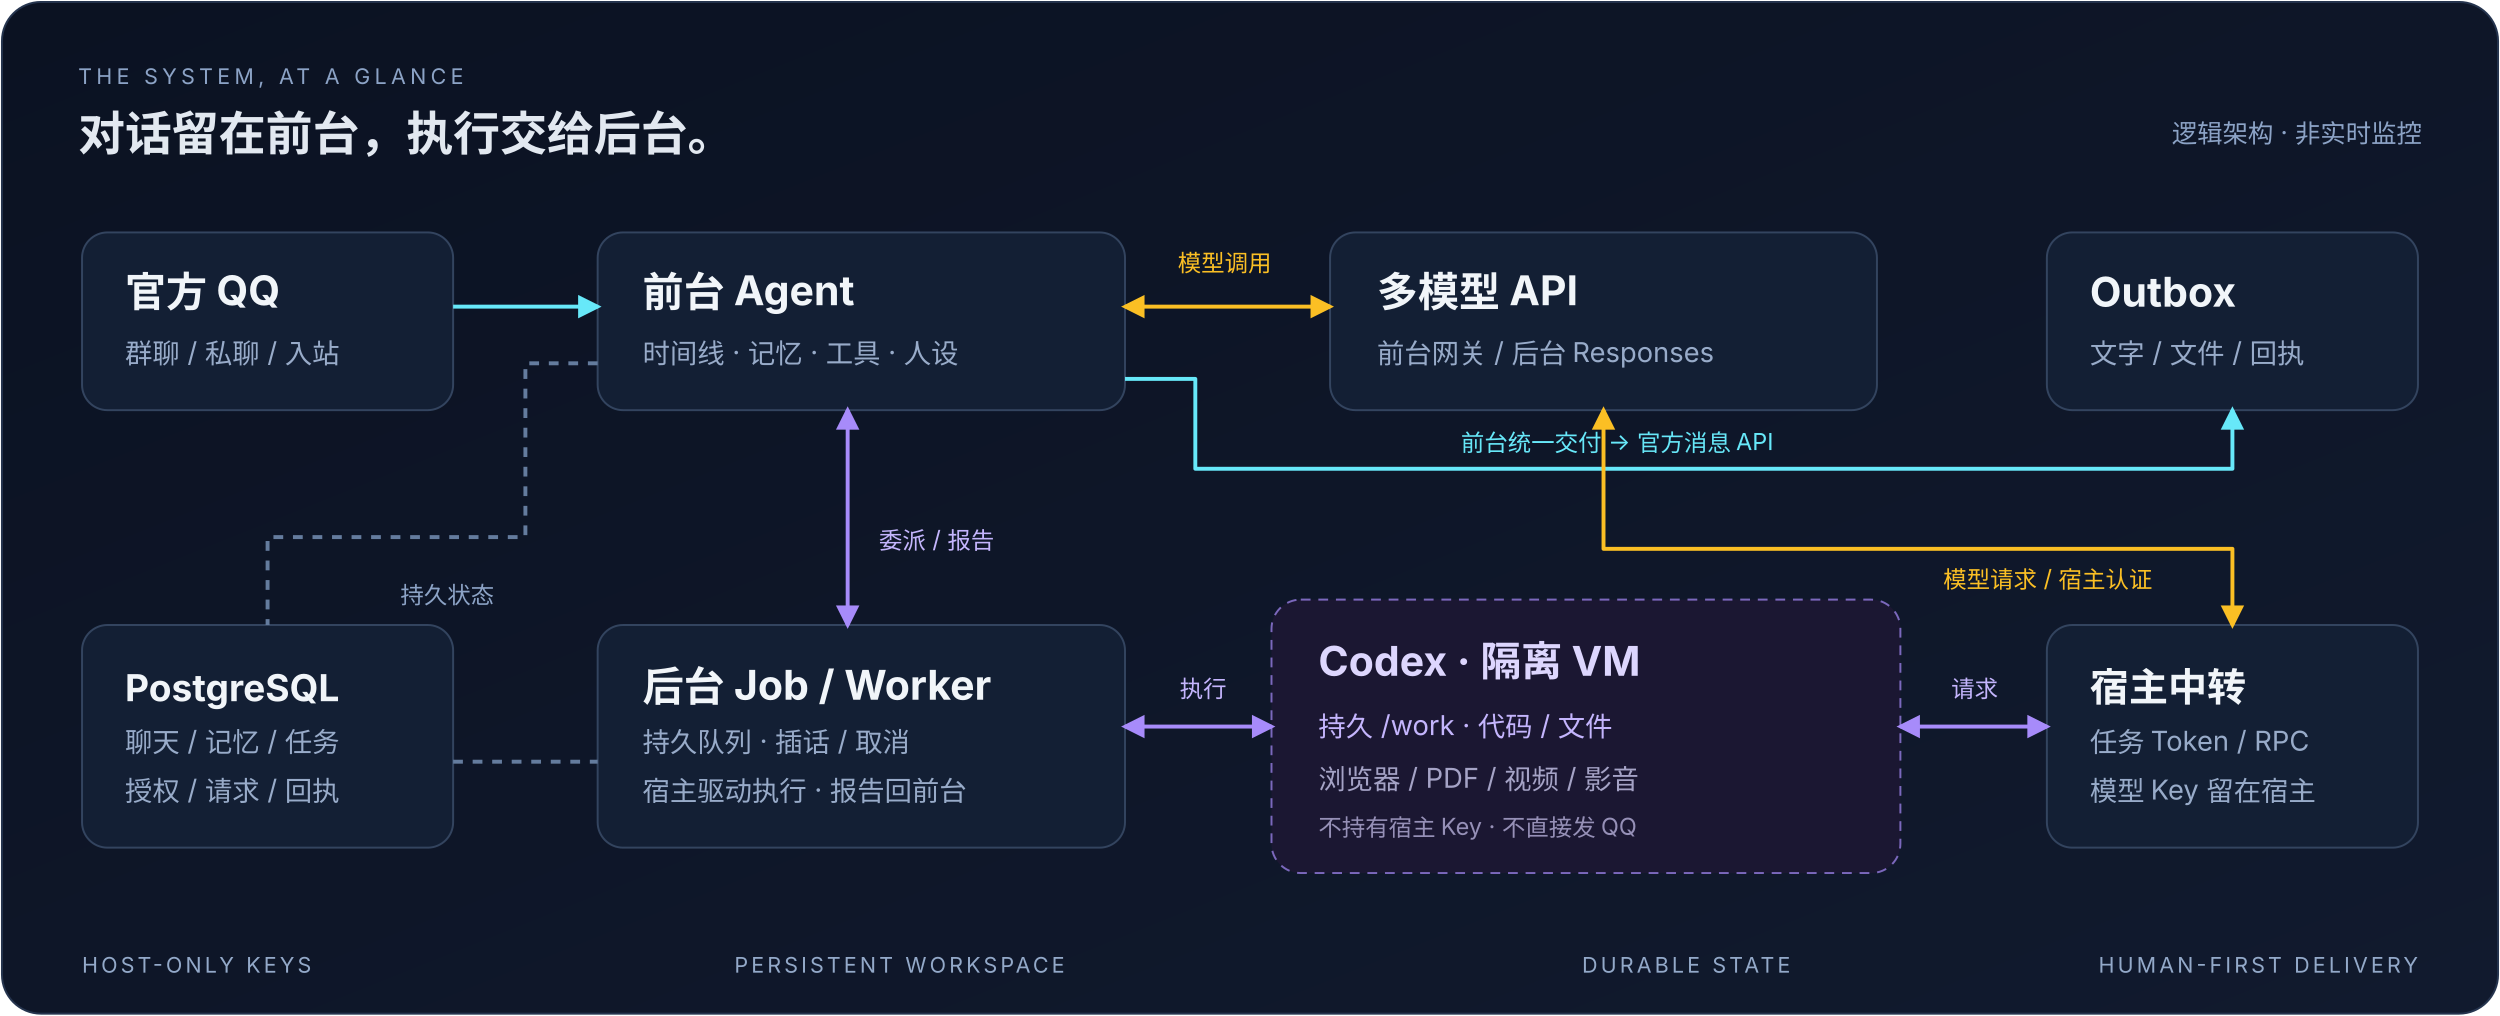
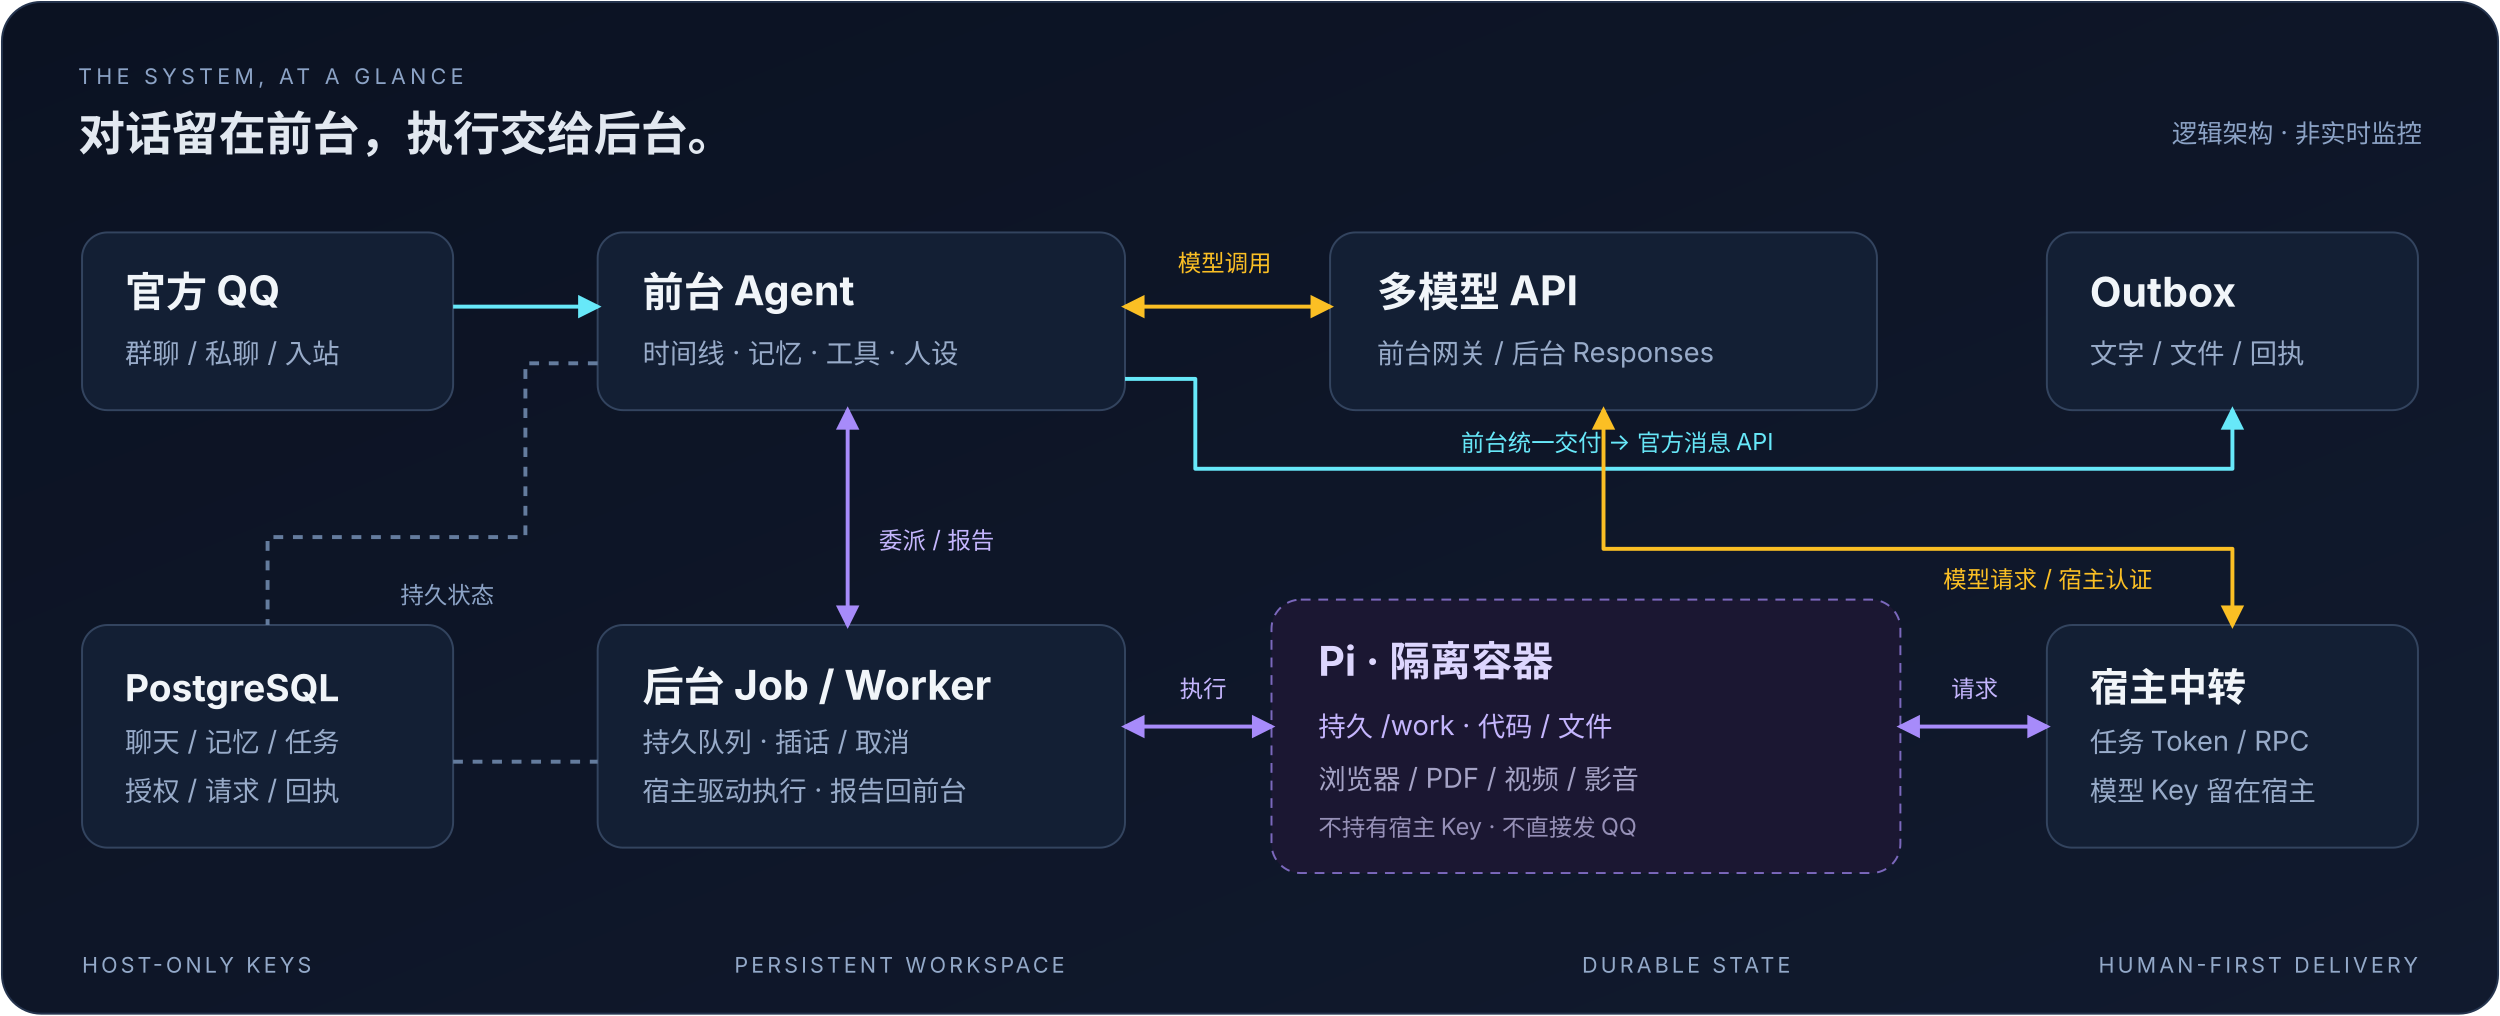
<svg xmlns="http://www.w3.org/2000/svg" width="1280" height="520" viewBox="0 0 1280 520" role="img" aria-labelledby="title desc">
  <defs>
    <linearGradient id="bg" x1="0" y1="0" x2="1" y2="1">
      <stop stop-color="#0b1222" />
      <stop offset="1" stop-color="#111a2e" />
    </linearGradient>
    <linearGradient id="line" x1="0" y1="0" x2="1" y2="0">
      <stop stop-color="#67e8f9" />
      <stop offset="1" stop-color="#a78bfa" />
    </linearGradient>
    <marker id="blue" markerWidth="8" markerHeight="8" refX="6" refY="4" orient="auto-start-reverse">
      <path d="M1 1 7 4 1 7" fill="#67e8f9" />
    </marker>
    <marker id="purple" markerWidth="8" markerHeight="8" refX="6" refY="4" orient="auto-start-reverse">
      <path d="M1 1 7 4 1 7" fill="#a78bfa" />
    </marker>
    <marker id="orange" markerWidth="8" markerHeight="8" refX="6" refY="4" orient="auto-start-reverse">
      <path d="M1 1 7 4 1 7" fill="#fbbf24" />
    </marker>
  </defs>
  <rect x="1" y="1" width="1278" height="518" rx="20" fill="url(#bg)" stroke="#25344e" />
  <g font-family="Inter, -apple-system, BlinkMacSystemFont, 'Segoe UI', Arial, 'PingFang SC', 'Microsoft YaHei', sans-serif">
    <text x="40" y="43" fill="#8ca3c6" font-size="11" letter-spacing="2.2">THE SYSTEM, AT A GLANCE</text>
    <text x="40" y="77" fill="#e2e8f0" font-size="24" font-weight="650">对话留在前台，执行交给后台。</text>
    <text x="1240" y="73" fill="#8ca3c6" font-size="13" text-anchor="end">逻辑架构 · 非实时监控</text>
    <g fill="#131f34" stroke="#33445f">
      <rect x="42" y="119" width="190" height="91" rx="13" />
      <rect x="306" y="119" width="270" height="91" rx="13" />
      <rect x="681" y="119" width="280" height="91" rx="13" />
      <rect x="1048" y="119" width="190" height="91" rx="13" />
      <rect x="42" y="320" width="190" height="114" rx="13" />
      <rect x="306" y="320" width="270" height="114" rx="13" />
      <rect x="1048" y="320" width="190" height="114" rx="13" />
    </g>
    <rect x="651" y="307" width="322" height="140" rx="15" fill="#1b1732" stroke="#a78bfa" stroke-opacity=".7" stroke-dasharray="5 4" />
    <g font-size="21" font-weight="650" fill="#f1f5f9">
      <text x="64" y="157">官方 QQ</text>
      <text x="329" y="157">前台 Agent</text>
      <text x="705" y="157">多模型 API</text>
      <text x="1070" y="157">Outbox</text>
      <text x="64" y="359" font-size="19">PostgreSQL</text>
      <text x="329" y="359">后台 Job / Worker</text>
-       <text x="675" y="346" fill="#ddd6fe">Codex · 隔离 VM</text>
+       <text x="675" y="346" fill="#ddd6fe">Pi · 隔离容器</text>
      <text x="1070" y="359" font-size="20">宿主中转</text>
    </g>
    <g font-size="14" fill="#98abc9">
      <text x="64" y="186">群聊 / 私聊 / 入站</text>
      <text x="329" y="186">时间线 · 记忆 · 工具 · 人设</text>
      <text x="705" y="186">前台网关 / 后台 Responses</text>
      <text x="1070" y="186">文字 / 文件 / 回执</text>
      <text x="64" y="385">聊天 / 记忆 / 任务</text>
      <text x="64" y="410">授权 / 请求 / 回执</text>
      <text x="329" y="385">持久队列 · 插话 / 取消</text>
      <text x="329" y="410">宿主驱动执行 · 报告回前台</text>
      <text x="675" y="377" fill="#c4b5fd">持久 /work · 代码 / 文件</text>
      <text x="675" y="404" fill="#a5a3c6">浏览器 / PDF / 视频 / 影音</text>
      <text x="675" y="428" fill="#9690b7" font-size="12">不持有宿主 Key · 不直接发 QQ</text>
      <text x="1070" y="385">任务 Token / RPC</text>
      <text x="1070" y="410">模型 Key 留在宿主</text>
    </g>
    <g fill="none" stroke-width="2" stroke-linejoin="round">
      <path d="M232 157H306" stroke="#67e8f9" marker-end="url(#blue)" />
      <path d="M576 157H681" stroke="#fbbf24" marker-start="url(#orange)" marker-end="url(#orange)" />
      <path d="M576 194H612V240H1143V210" stroke="#67e8f9" marker-end="url(#blue)" />
      <path d="M434 210V320" stroke="#a78bfa" marker-start="url(#purple)" marker-end="url(#purple)" />
      <path d="M576 372H651" stroke="#a78bfa" marker-start="url(#purple)" marker-end="url(#purple)" />
      <path d="M973 372H1048" stroke="#a78bfa" marker-start="url(#purple)" marker-end="url(#purple)" />
      <path d="M1143 320V281H821V210" stroke="#fbbf24" marker-start="url(#orange)" marker-end="url(#orange)" />
      <path d="M306 186H269V275H137V320M232 390H306" stroke="#647c9e" stroke-dasharray="5 5" />
    </g>
    <g font-size="12">
      <text x="627" y="139" fill="#fbbf24" text-anchor="middle">模型调用</text>
      <text x="828" y="231" fill="#67e8f9" text-anchor="middle">前台统一交付 → 官方消息 API</text>
      <text x="450" y="281" fill="#c4b5fd">委派 / 报告</text>
      <text x="616" y="357" fill="#c4b5fd" text-anchor="middle">执行</text>
      <text x="1011" y="357" fill="#c4b5fd" text-anchor="middle">请求</text>
      <text x="1102" y="301" fill="#fbbf24" text-anchor="end">模型请求 / 宿主认证</text>
      <text x="253" y="309" fill="#8ca3c6" text-anchor="end">持久状态</text>
    </g>
    <path d="M42 472H1238" stroke="url(#line)" stroke-opacity=".22" />
    <g font-size="11" letter-spacing="1.6" fill="#93a9c9">
      <text x="42" y="498">HOST-ONLY KEYS</text>
      <text x="376" y="498">PERSISTENT WORKSPACE</text>
      <text x="810" y="498">DURABLE STATE</text>
      <text x="1238" y="498" text-anchor="end">HUMAN-FIRST DELIVERY</text>
    </g>
  </g>
</svg>
